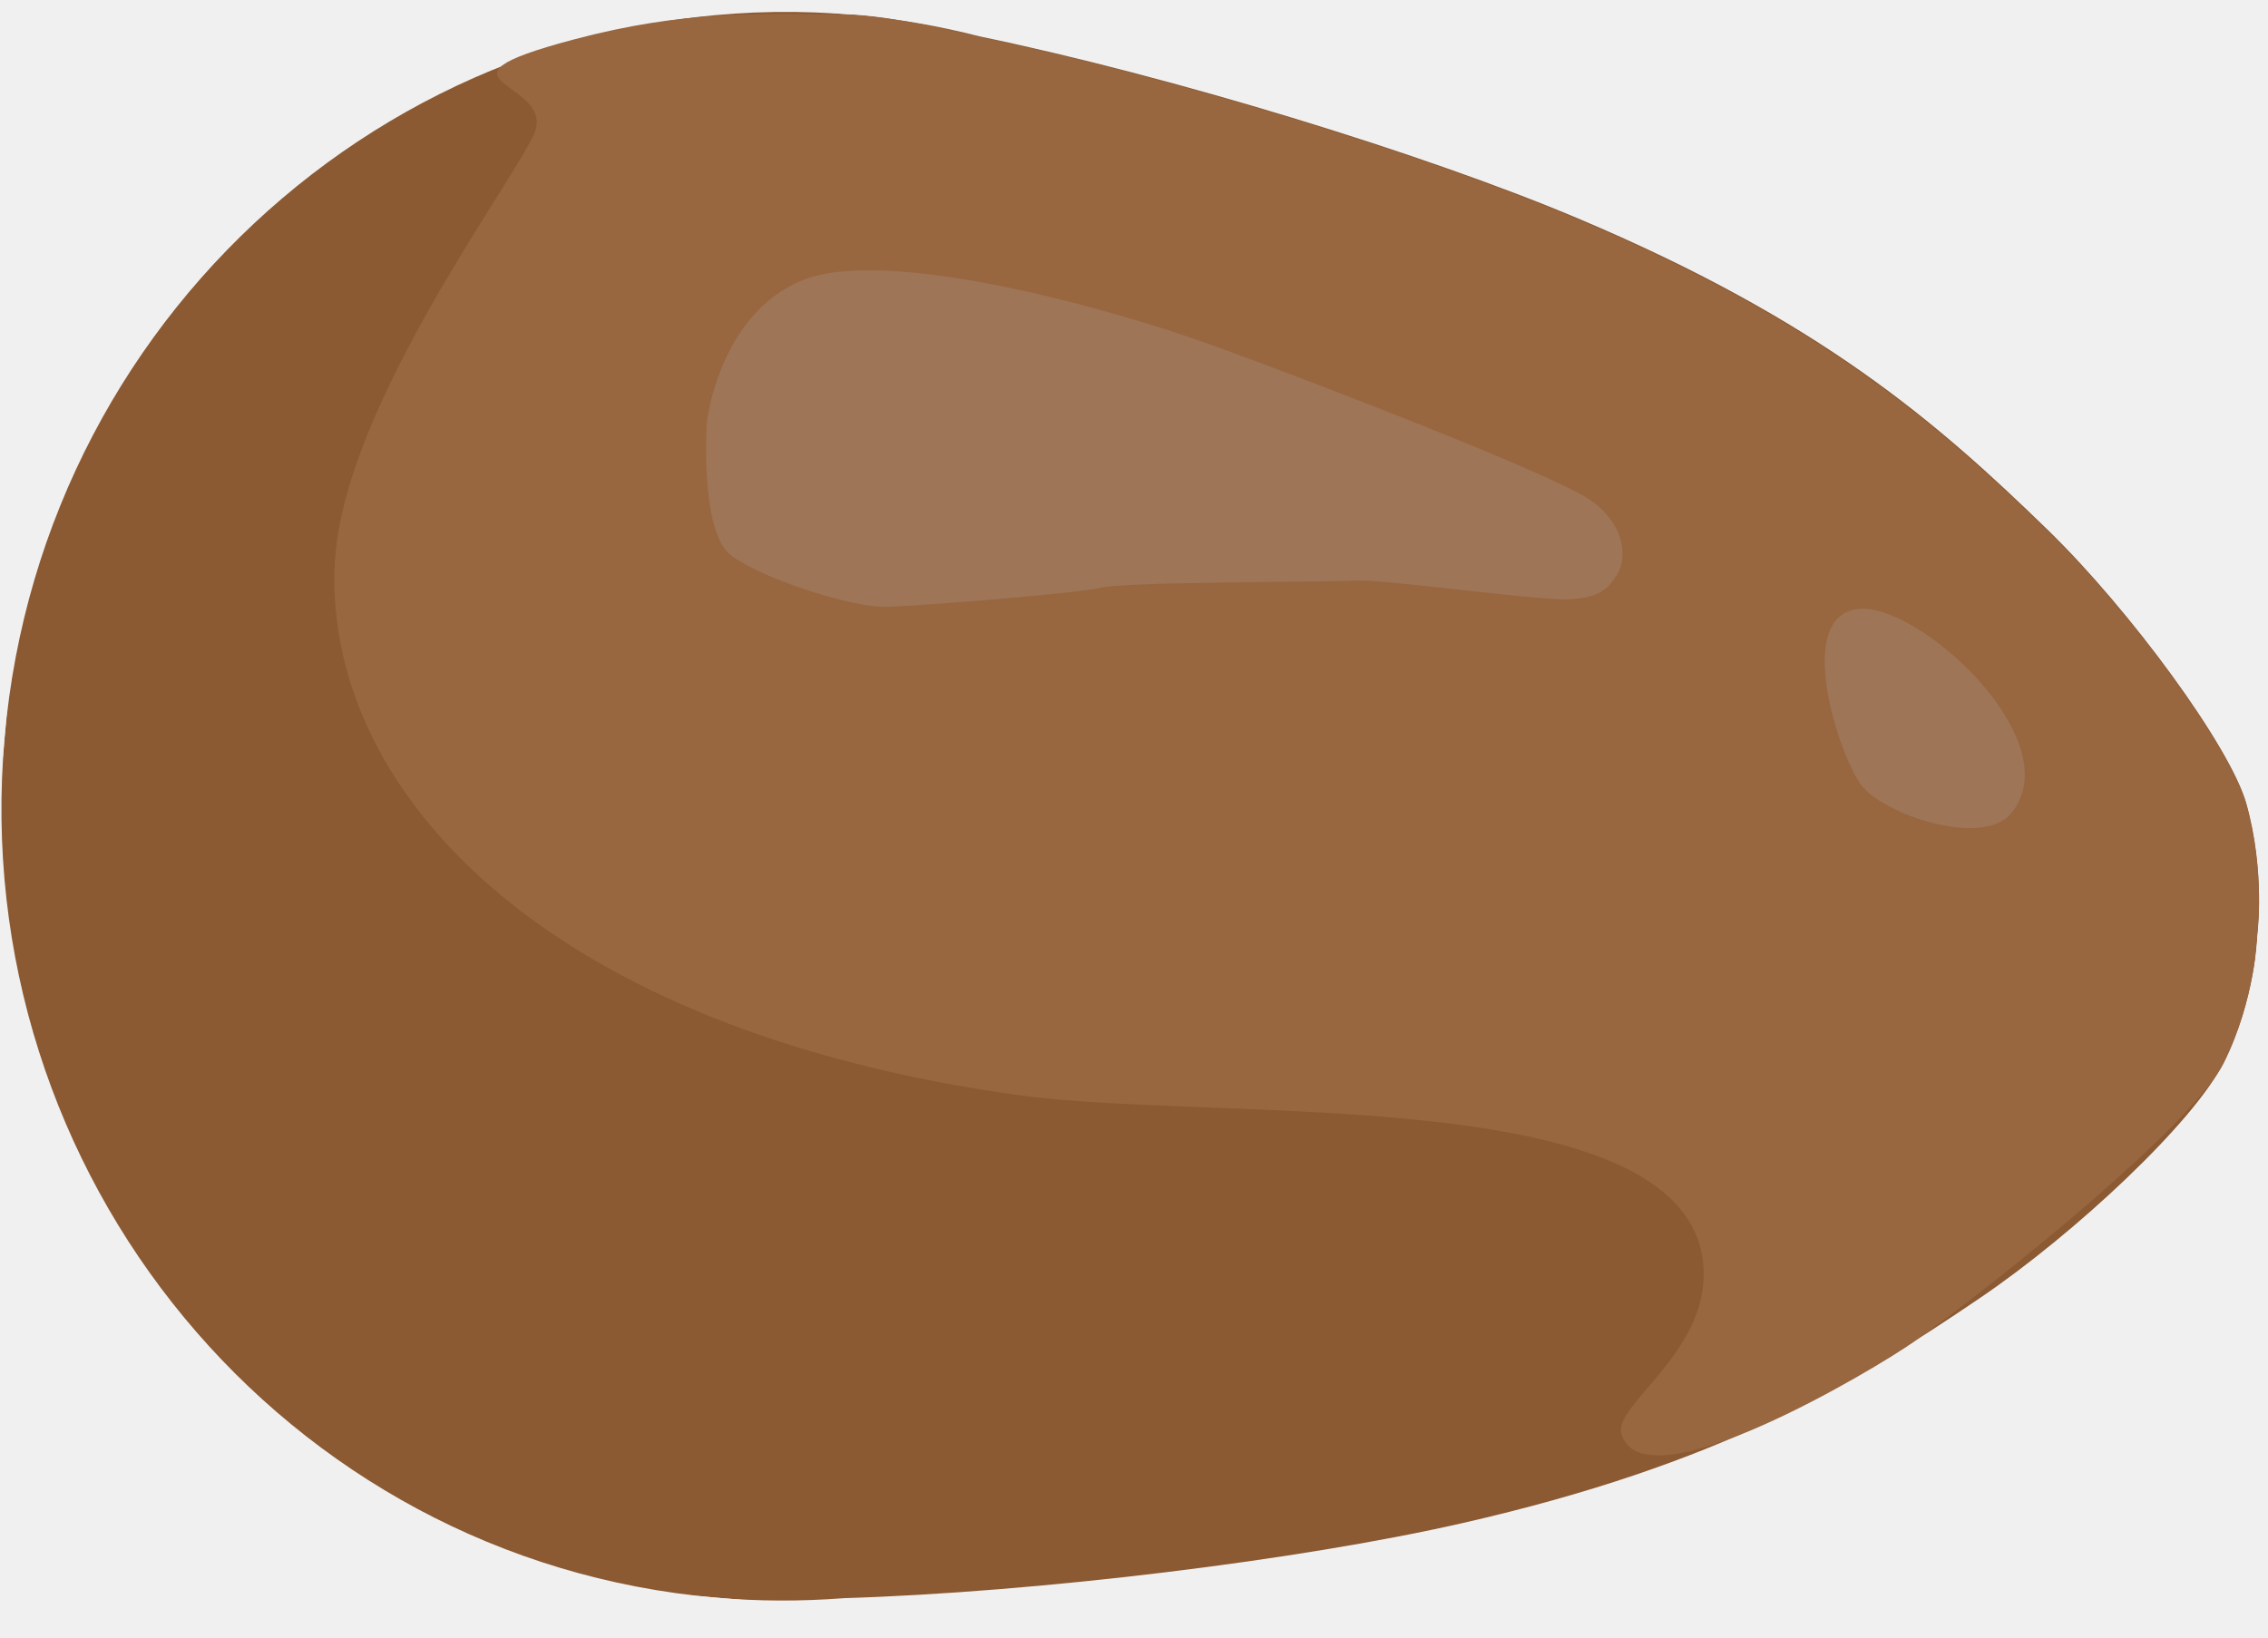
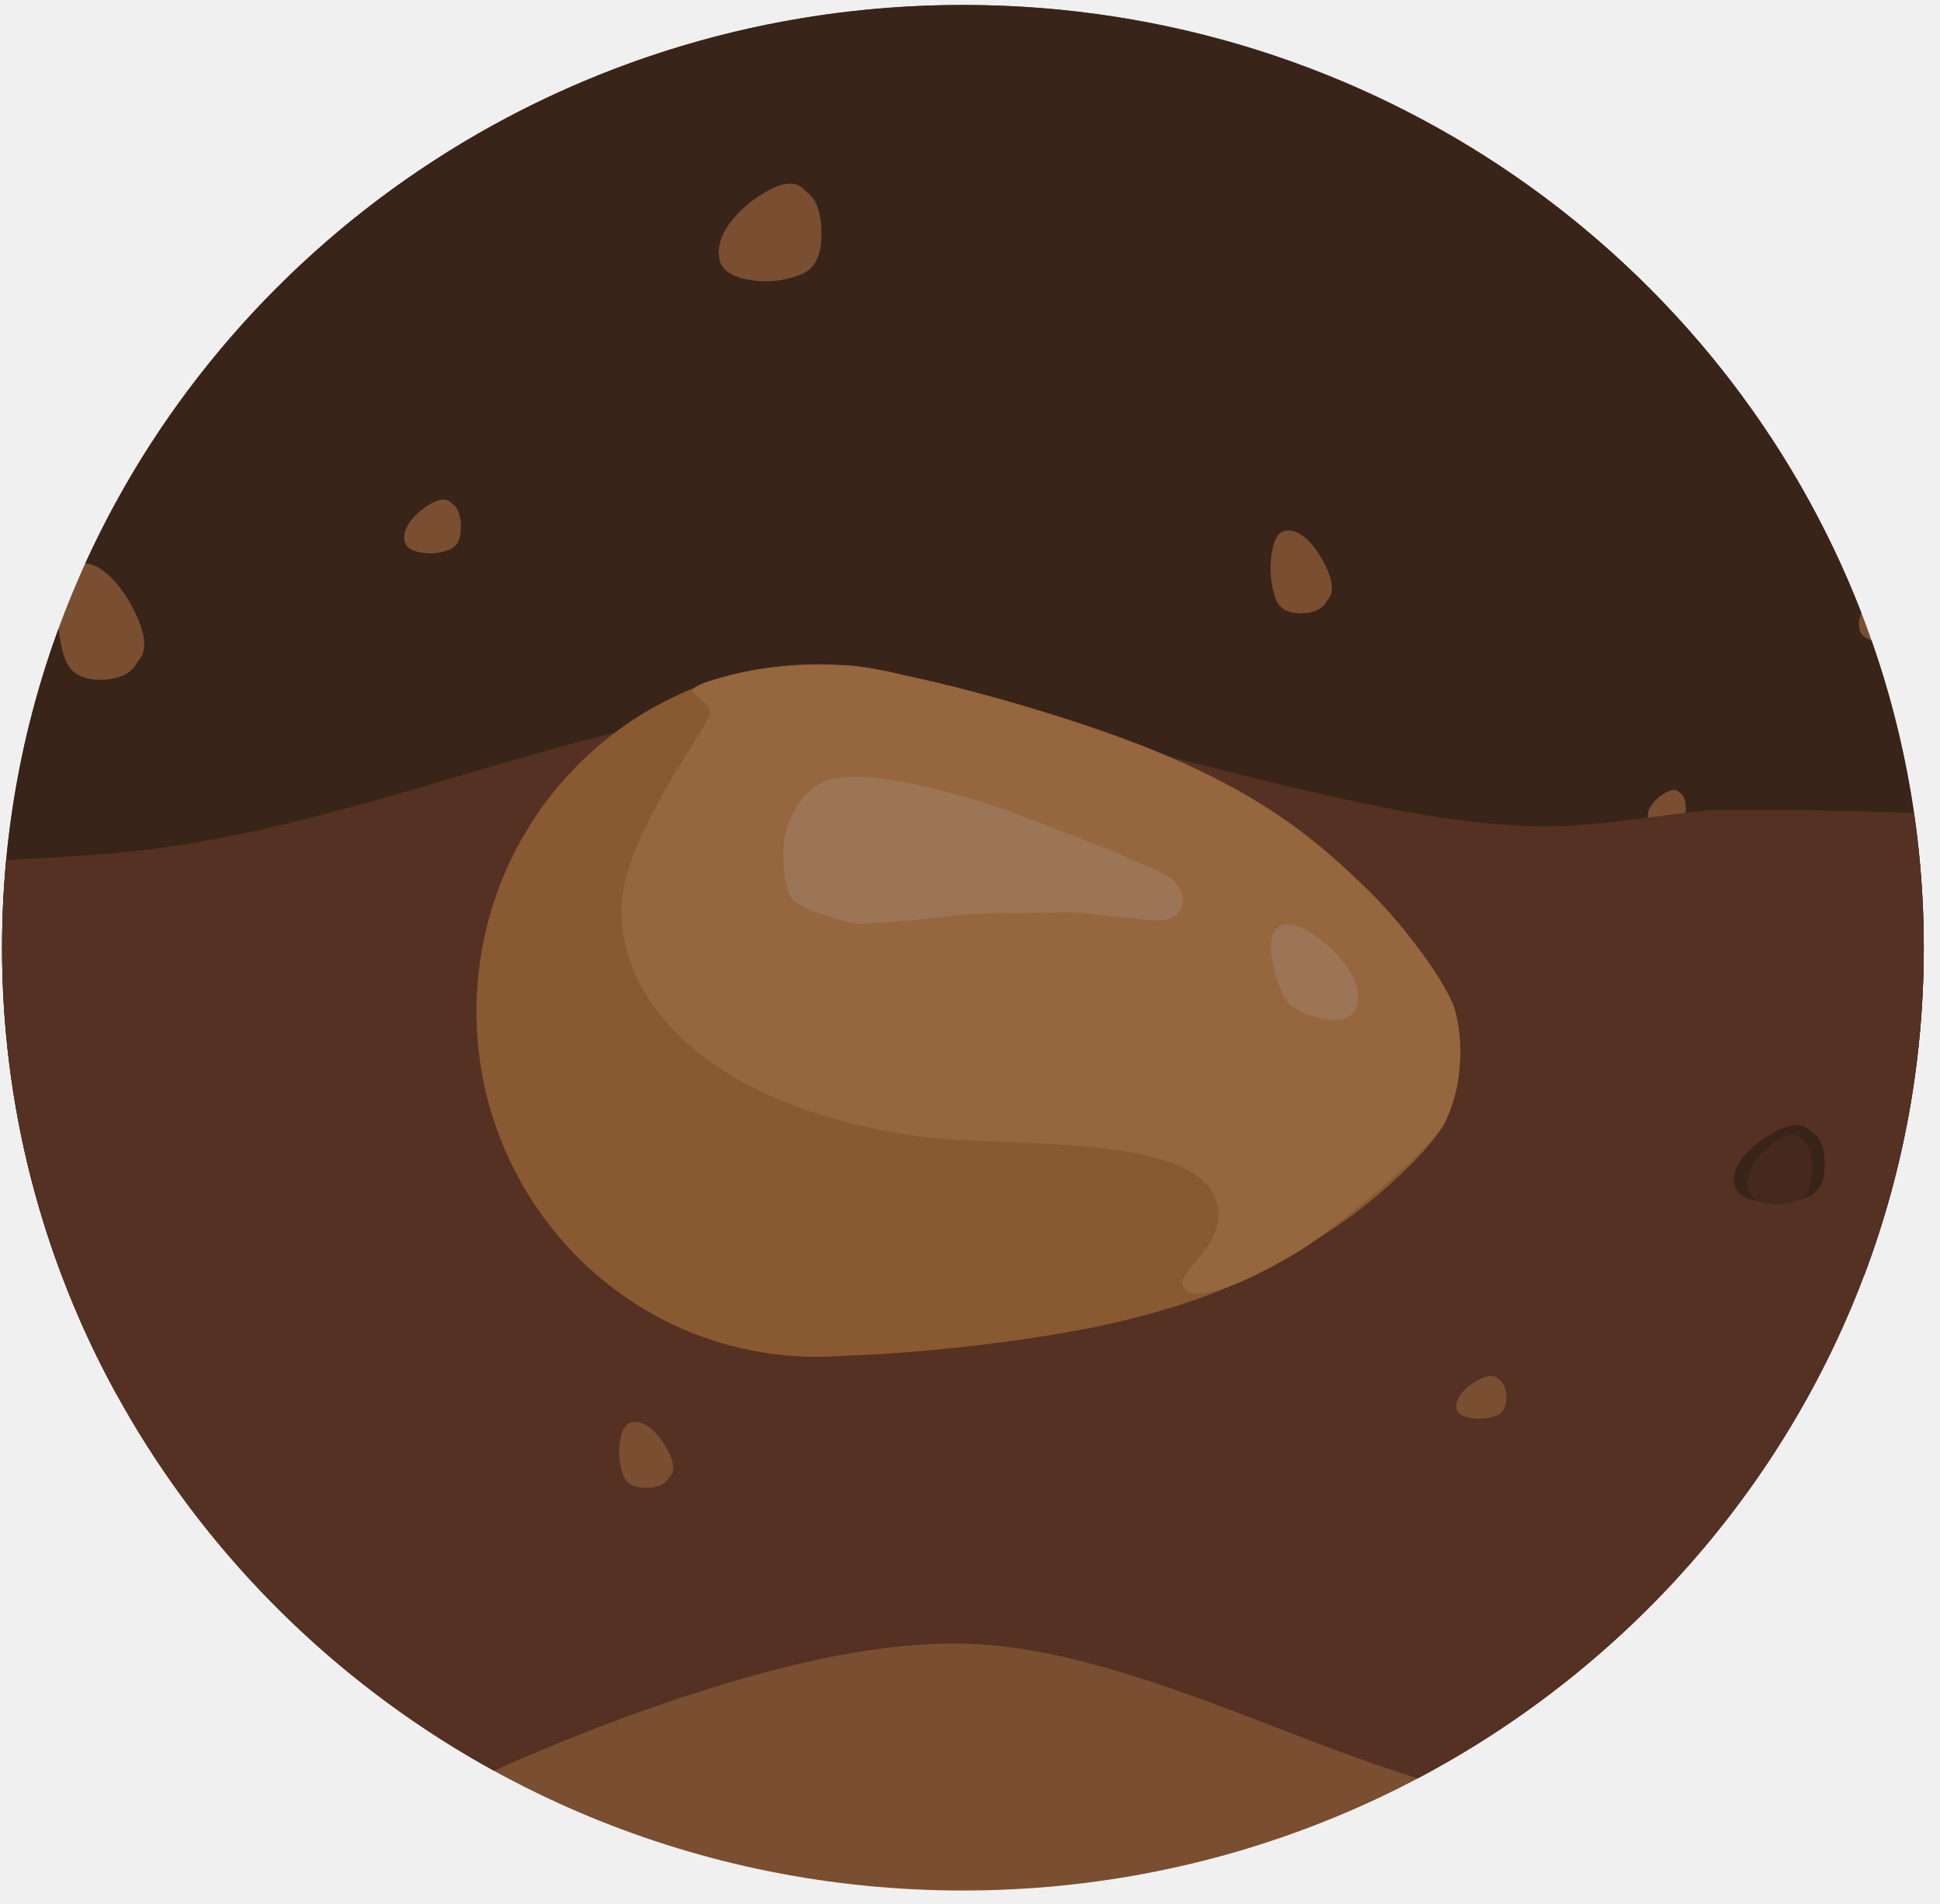
- <svg xmlns="http://www.w3.org/2000/svg" xmlns:xlink="http://www.w3.org/1999/xlink" width="54" height="39" viewBox="0 0 54 39">
+ <svg xmlns="http://www.w3.org/2000/svg" xmlns:xlink="http://www.w3.org/1999/xlink" width="106" height="104" viewBox="0 0 106 104">
  <defs>
-     <path id="a" d="M.01.153h37.837V54H.01z" />
-     <path id="c" d="M0 .154h32.526v46.382H0z" />
+     <path id="prefix__a" d="M.65 52.034c0 28.443 23.505 51.5 52.5 51.5s52.5-23.057 52.5-51.5c0-28.442-23.505-51.499-52.5-51.499S.65 23.592.65 52.034z" />
+     <path id="prefix__c" d="M5.198 31.037c1.182.082 2.249 1.692 2.736 2.719.287.605.616 1.421.429 2.124a1.055 1.055 0 01-.305.516c-.354.785-1.284 1.002-2.043 1.002a4.7 4.7 0 01-.295-.011c-.799-.062-1.405-.396-1.682-1.272a7.17 7.17 0 01-.299-1.527A50.518 50.518 0 00.65 52.034 50.498 50.498 0 006.9 76.425c6.615 1.156 13.312 1.657 20.009 1.657 4.311 0 8.621-.207 12.911-.581 12.433-1.084 23.788-6.767 35.926-9.449a41.863 41.863 0 019.085-.986c3.418 0 6.832.398 10.306 1.105 2.436.495 4.853 1.098 7.263 1.745a50.536 50.536 0 003.25-17.882 50.531 50.531 0 00-2.849-16.778c-.305-.107-.595-.294-.668-.633a1.434 1.434 0 01.109-.882C94.721 14.329 75.578.535 53.15.535c-21.372 0-39.76 12.526-47.952 30.502zm36.431-15.459c-.604-.091-1.605-.318-1.777-1.125-.331-1.534 1.338-2.99 2.359-3.609.424-.257.967-.547 1.484-.547.134 0 .266.02.391.062a.902.902 0 01.455.346c.787.453.924 1.753.873 2.649-.054.907-.347 1.591-1.118 1.905a5.203 5.203 0 01-1.935.372c-.246 0-.491-.018-.732-.053zm-18 14.883c-.333-.047-.883-.172-.982-.618-.182-.848.742-1.648 1.305-1.991.231-.143.53-.302.816-.302.073 0 .147.012.216.036.11.038.191.105.251.191.433.248.511.965.481 1.459-.029.502-.19.879-.615 1.052a2.852 2.852 0 01-1.065.203 2.6 2.6 0 01-.407-.03zm47.759 3.299c-.567-.044-.999-.281-1.195-.903a5.273 5.273 0 01-.199-2.15c.054-.485.197-1.292.706-1.434a.991.991 0 01.25-.032c.868 0 1.661 1.185 2.016 1.937.204.429.438 1.012.305 1.51a.724.724 0 01-.218.367c-.251.561-.912.713-1.45.713-.075 0-.146-.002-.215-.008zM52.634 44.546c-.428-.061-1.141-.224-1.263-.798-.236-1.092.954-2.128 1.678-2.568.303-.183.689-.391 1.058-.391.095 0 .188.014.279.044a.657.657 0 01.323.246c.56.324.658 1.248.619 1.885-.037.647-.246 1.134-.795 1.357a3.669 3.669 0 01-1.375.265c-.176 0-.352-.014-.524-.04zm38.611.823c-.224-.036-.593-.119-.658-.416-.12-.57.496-1.107.874-1.336.157-.097.359-.204.549-.204.05 0 .098.008.145.025l.167.126c.295.17.347.649.326.981-.021.337-.129.589-.414.705a1.925 1.925 0 01-.989.119z" />
+     <path id="prefix__e" d="M38.024 39.408c-10.719 2.131-20.75 6.641-31.732 7.502-1.802.14-3.608.252-5.417.329a51.38 51.38 0 00-.225 4.795c0 19.314 10.84 36.144 26.874 44.959 3.714-1.659 7.5-3.143 11.388-4.368 4.28-1.348 8.82-2.494 13.315-2.581.14-.003.279-.004.418-.004 4.064 0 8.067 1.148 11.884 2.458 4.534 1.557 8.928 3.502 13.477 4.91 16.459-8.693 27.644-25.752 27.644-45.374 0-2.502-.181-4.96-.532-7.367l-.125-.003c-2.803-.077-5.614-.169-8.422-.169-.887 0-1.773.008-2.659.031-3.002.295-5.986.878-8.999.878-.208 0-.416-.003-.622-.008-3.94-.11-7.909-.931-11.746-1.802-5.807-1.322-11.537-3.021-17.396-4.091-3.066-.562-6.083-.876-9.103-.876-2.657 0-5.319.245-8.022.781zm8.304 15.479c-.389-.028-.684-.173-.818-.557a2.949 2.949 0 01-.138-1.322c.039-.3.138-.797.483-.883a.742.742 0 01.173-.02c.595 0 1.137.731 1.379 1.193.139.263.3.623.21.929a.443.443 0 01-.15.226c-.172.343-.625.439-.993.439-.053 0-.1-.001-.146-.005zm50.557 11.031c-.532-.07-1.415-.25-1.567-.891-.292-1.219 1.183-2.373 2.083-2.868.377-.203.857-.432 1.312-.432.118 0 .232.015.343.049a.797.797 0 01.403.274c.696.36.819 1.391.773 2.103-.051.721-.306 1.265-.99 1.514a5.047 5.047 0 01-2.357.251zm-38.178 6.688c-.707-.047-1.242-.312-1.486-1.006a5.323 5.323 0 01-.248-2.399c.069-.542.245-1.441.878-1.597.105-.028.209-.04.312-.04 1.076 0 2.058 1.326 2.501 2.163.251.478.541 1.129.376 1.685a.822.822 0 01-.268.412c-.312.621-1.13.793-1.797.793-.093 0-.182-.003-.268-.011zm22.282 5.131c-.294-.039-.781-.141-.865-.495-.16-.671.653-1.309 1.15-1.581.207-.111.471-.237.723-.237.065 0 .128.008.19.026a.44.44 0 01.221.151c.383.199.451.768.426 1.16-.026.398-.171.697-.545.834a2.769 2.769 0 01-.943.165c-.121 0-.239-.009-.357-.023zm-45.358 3.791c-.506-.035-.885-.222-1.06-.717a3.777 3.777 0 01-.174-1.707c.049-.387.174-1.028.622-1.138a.86.86 0 01.222-.028c.767 0 1.466.942 1.78 1.538.179.342.386.806.27 1.202a.597.597 0 01-.192.291c-.223.443-.807.566-1.281.566a2.74 2.74 0 01-.187-.007z" />
+     <path id="prefix__g" d="M97.526 62.624c-.642.446-1.695 1.487-1.487 2.586.108.579.739.741 1.118.805a2.918 2.918 0 001.682-.227c.489-.224.671-.715.707-1.366.032-.642-.055-1.571-.551-1.896a.584.584 0 00-.288-.248.685.685 0 00-.245-.044c-.326 0-.668.206-.936.39z" />
+     <path id="prefix__i" d="M26.651 53.781l-.01.114c-.875 10.344 6.632 19.446 16.814 20.406l.24.021a18.52 18.52 0 002.913.004c4.655-.141 10.893-.906 14.753-1.789 6.138-1.402 9.291-3.302 12.327-5.365 2.278-1.547 5.085-4.185 5.794-5.601a8.143 8.143 0 00.802-3.039s.194-1.51-.262-3.131c-.381-1.357-2.759-4.603-4.733-6.522-2.632-2.558-5.407-4.979-11.208-7.425-3.647-1.539-9.659-3.378-14.219-4.323a18.535 18.535 0 00-2.883-.504l-.208-.017a18.44 18.44 0 00-1.516-.063c-9.56 0-17.714 7.406-18.604 17.234z" />
+     <path id="prefix__k" d="M40.199 37.204c-3.849 1.024-.309.965-.967 2.296-.709 1.428-4.334 6.282-4.705 9.899l-.016.183a5.51 5.51 0 00-.013.255c-.141 5.355 5.075 10.96 16.298 12.51 4.829.668 16.163-.376 16.304 4.191.06 1.952-2.147 3.193-1.958 3.867.499 1.788 6.063-1.548 6.958-2.183 2.251-1.597 6.667-5.215 7.379-6.632.566-1.127.734-2.268.783-2.773l.012-.128.008-.14s.195-1.511-.263-3.134c-.384-1.358-2.771-4.608-4.752-6.53-2.641-2.561-5.427-4.983-11.249-7.434-3.66-1.54-9.694-3.382-14.268-4.33-.804-.205-1.935-.422-2.631-.491l-.144-.012a2.609 2.609 0 00-.22-.01c-.54-.003-1.053-.012-1.563-.012-1.517 0-2.993.076-4.993.608z" />
+     <path id="prefix__m" d="M45.627 42.945c-1.986.825-2.263 3.382-2.263 3.382s-.174 2.601.582 3.167c.756.566 2.91 1.254 3.718 1.224.809-.029 4.456-.31 5.073-.455.616-.146 5.346-.132 6.053-.171.354-.019 1.451.103 2.547.224 1.097.121 2.194.242 2.548.223.709-.039.925-.22 1.16-.599.235-.38.204-1.181-.649-1.774-.856-.592-6.404-2.741-8.941-3.663-2.012-.73-5.766-1.802-8.223-1.802-.641 0-1.195.073-1.605.244z" />
+     <path id="prefix__o" d="M70.785 50.765c-1.555.168-.467 3.458.052 4.177.518.718 2.909 1.529 3.593.685 1.368-1.685-2.049-4.868-3.544-4.868a.819.819 0 00-.101.006z" />
  </defs>
-   <g fill="none" fill-rule="evenodd">
-     <g transform="rotate(95 26.207 27.165)">
-       <mask id="b" fill="#fff">
-         <use xlink:href="#a" />
-       </mask>
-       <path fill="#8B5932" d="M37.597 32.328c-.546-4.624-1.853-10.773-3.068-14.54-1.931-5.993-4.1-8.968-6.42-11.813-1.739-2.134-4.611-4.7-6.084-5.284-1.566-.62-3.097-.534-3.097-.534s-1.52-.062-3.096.534c-1.318.499-4.345 3.15-6.085 5.284-2.32 2.845-4.488 5.82-6.42 11.813C2.114 21.555.806 27.704.26 32.328c-.162.983-.25 1.99-.25 3.017C.01 45.648 8.48 54 18.928 54c10.45 0 18.92-8.352 18.92-18.655 0-1.027-.089-2.034-.25-3.017" mask="url(#b)" />
-     </g>
-     <g transform="rotate(95 26.207 27.165)">
-       <mask id="d" fill="#fff">
-         <use xlink:href="#c" />
-       </mask>
-       <path fill="#98663F" d="M28.053 12.593c1.94-.23 3.368 1.86 4.023 1.614 1.737-.654-2.07-5.905-2.781-6.742-1.788-2.103-5.776-6.186-7.25-6.772-1.568-.622-3.1-.535-3.1-.535s-1.522-.063-3.1.535c-1.319.5-4.348 3.161-6.089 5.302C7.434 8.85 5.264 11.837 3.33 17.85 2.115 21.63.806 27.8.26 32.44c-.162.986-.298 2.446-.25 3.028.175 2.142.225 3.88 1.165 6.48 1.355 3.745.989.223 2.372.763 1.545.604 7.064 4.036 10.71 3.814 5.347-.326 10.475-6.01 11.042-17.325.244-4.87-1.784-16.07 2.754-16.608" mask="url(#d)" />
-     </g>
-     <path fill="#9E7556" d="M16.827 10.063s.278-2.557 2.262-3.383c1.985-.826 7.292.638 9.829 1.56 2.537.921 8.086 3.07 8.94 3.663.854.592.885 1.394.65 1.773-.235.38-.451.56-1.16.598-.707.039-4.386-.484-5.094-.445-.708.038-5.438.023-6.054.17-.617.145-4.265.426-5.073.455-.808.03-2.962-.658-3.718-1.224-.756-.566-.582-3.167-.582-3.167M44.248 14.5c1.435-.154 5.044 3.138 3.645 4.863-.684.843-3.075.033-3.594-.685-.518-.718-1.606-4.01-.05-4.177" />
+   <g fill="none" fill-rule="evenodd" transform="translate(-.537 -.264)">
+     <mask id="prefix__b" fill="#fff">
+       <use xlink:href="#prefix__a" />
+     </mask>
+     <path fill="#7A4E30" d="M-26.808 124.774L130.255 124.774 130.255 -24.956 -26.808 -24.956z" mask="url(#prefix__b)" />
+     <mask id="prefix__d" fill="#fff">
+       <use xlink:href="#prefix__c" />
+     </mask>
+     <path fill="#382419" d="M-25.163 89.451L130.307 89.451 130.307 -25 -25.163 -25z" mask="url(#prefix__d)" />
+     <mask id="prefix__f" fill="#fff">
+       <use xlink:href="#prefix__e" />
+     </mask>
+     <path fill="#543122" d="M-27 127.121L129.969 127.121 129.969 23.25 -27 23.25z" mask="url(#prefix__f)" />
+     <mask id="prefix__h" fill="#fff">
+       <use xlink:href="#prefix__g" />
+     </mask>
+     <path fill="#46291D" d="M86.698 76.088L108.864 76.088 108.864 52.199 86.698 52.199z" mask="url(#prefix__h)" />
+     <mask id="prefix__j" fill="#fff">
+       <use xlink:href="#prefix__i" />
+     </mask>
+     <path fill="#895932" d="M87.353 35.141L83.184 82.796 19.58 77.232 23.749 29.576z" mask="url(#prefix__j)" />
+     <mask id="prefix__l" fill="#fff">
+       <use xlink:href="#prefix__k" />
+     </mask>
+     <path fill="#96663F" d="M87.353 35.131L83.647 77.495 27.479 72.581 31.186 30.217z" mask="url(#prefix__l)" />
+     <mask id="prefix__n" fill="#fff">
+       <use xlink:href="#prefix__m" />
+     </mask>
+     <path fill="#9C7556" d="M71.045 39.727L69.477 57.659 37.599 54.869 39.167 36.938z" mask="url(#prefix__n)" />
+     <mask id="prefix__p" fill="#fff">
+       <use xlink:href="#prefix__o" />
+     </mask>
+     <path fill="#9C7556" d="M80.484 46.576L79.176 61.519 64.234 60.211 65.541 45.269z" mask="url(#prefix__p)" />
  </g>
</svg>
